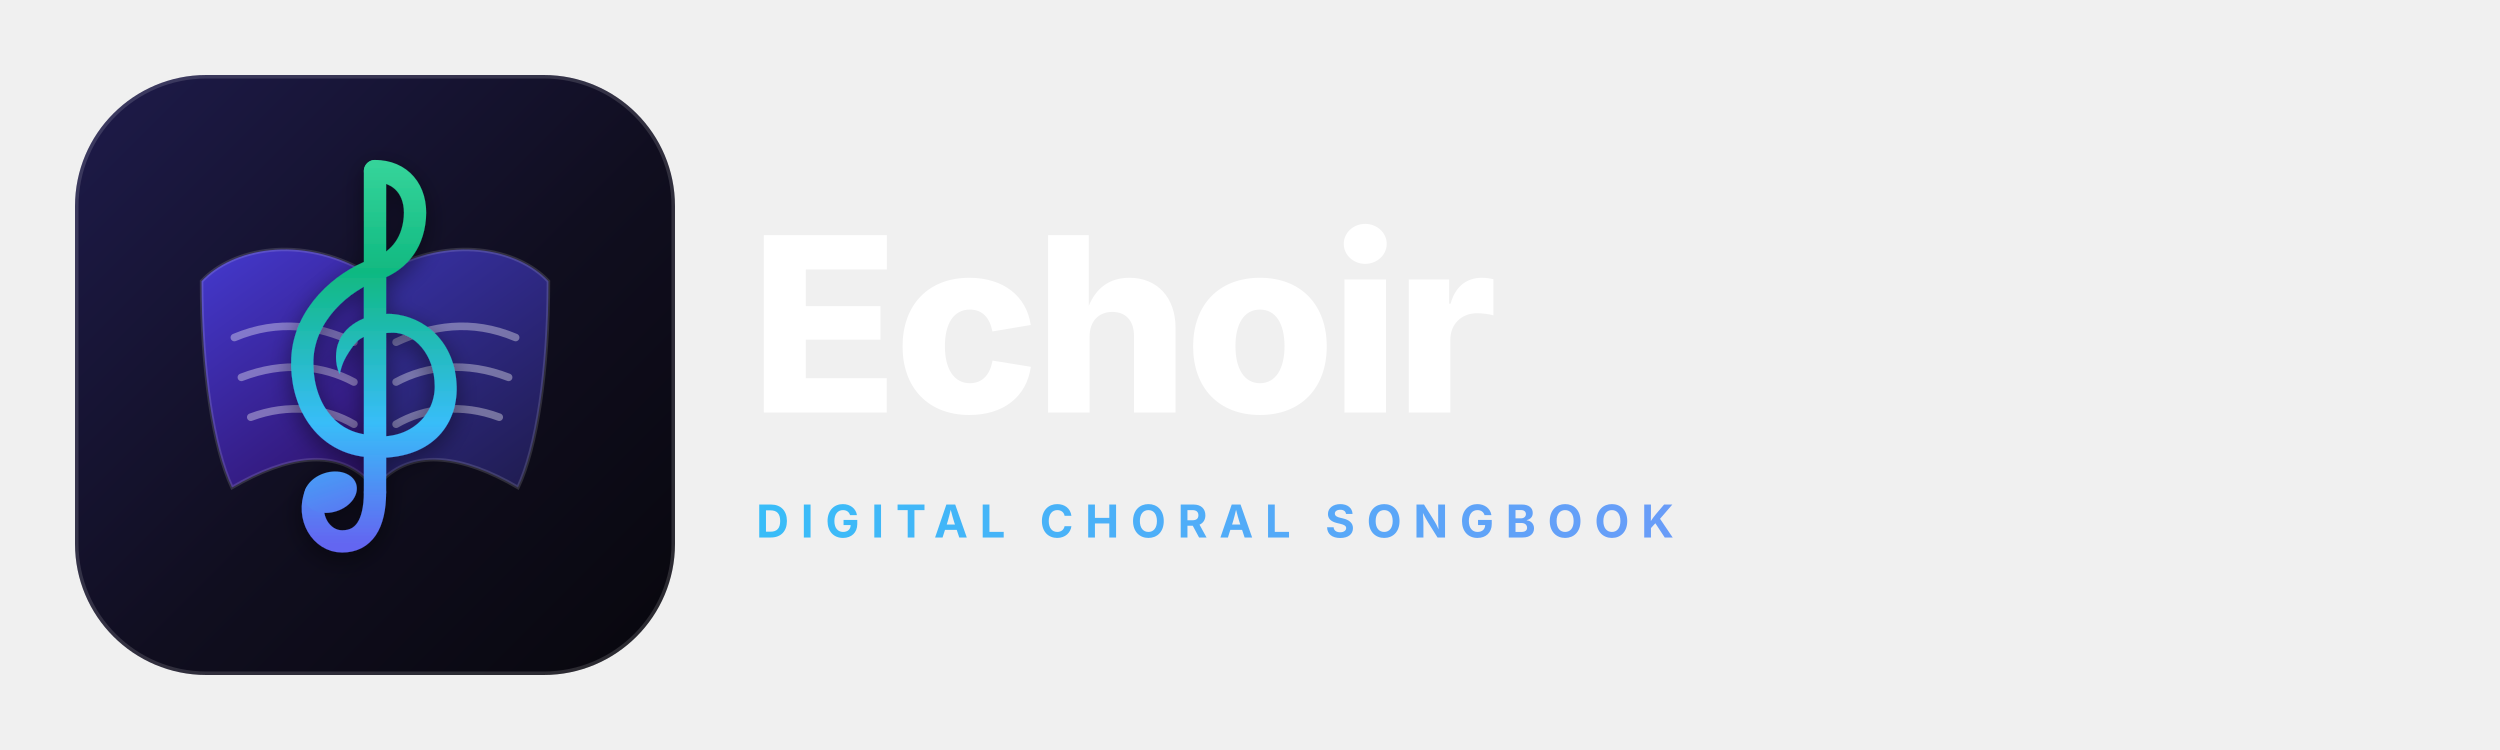
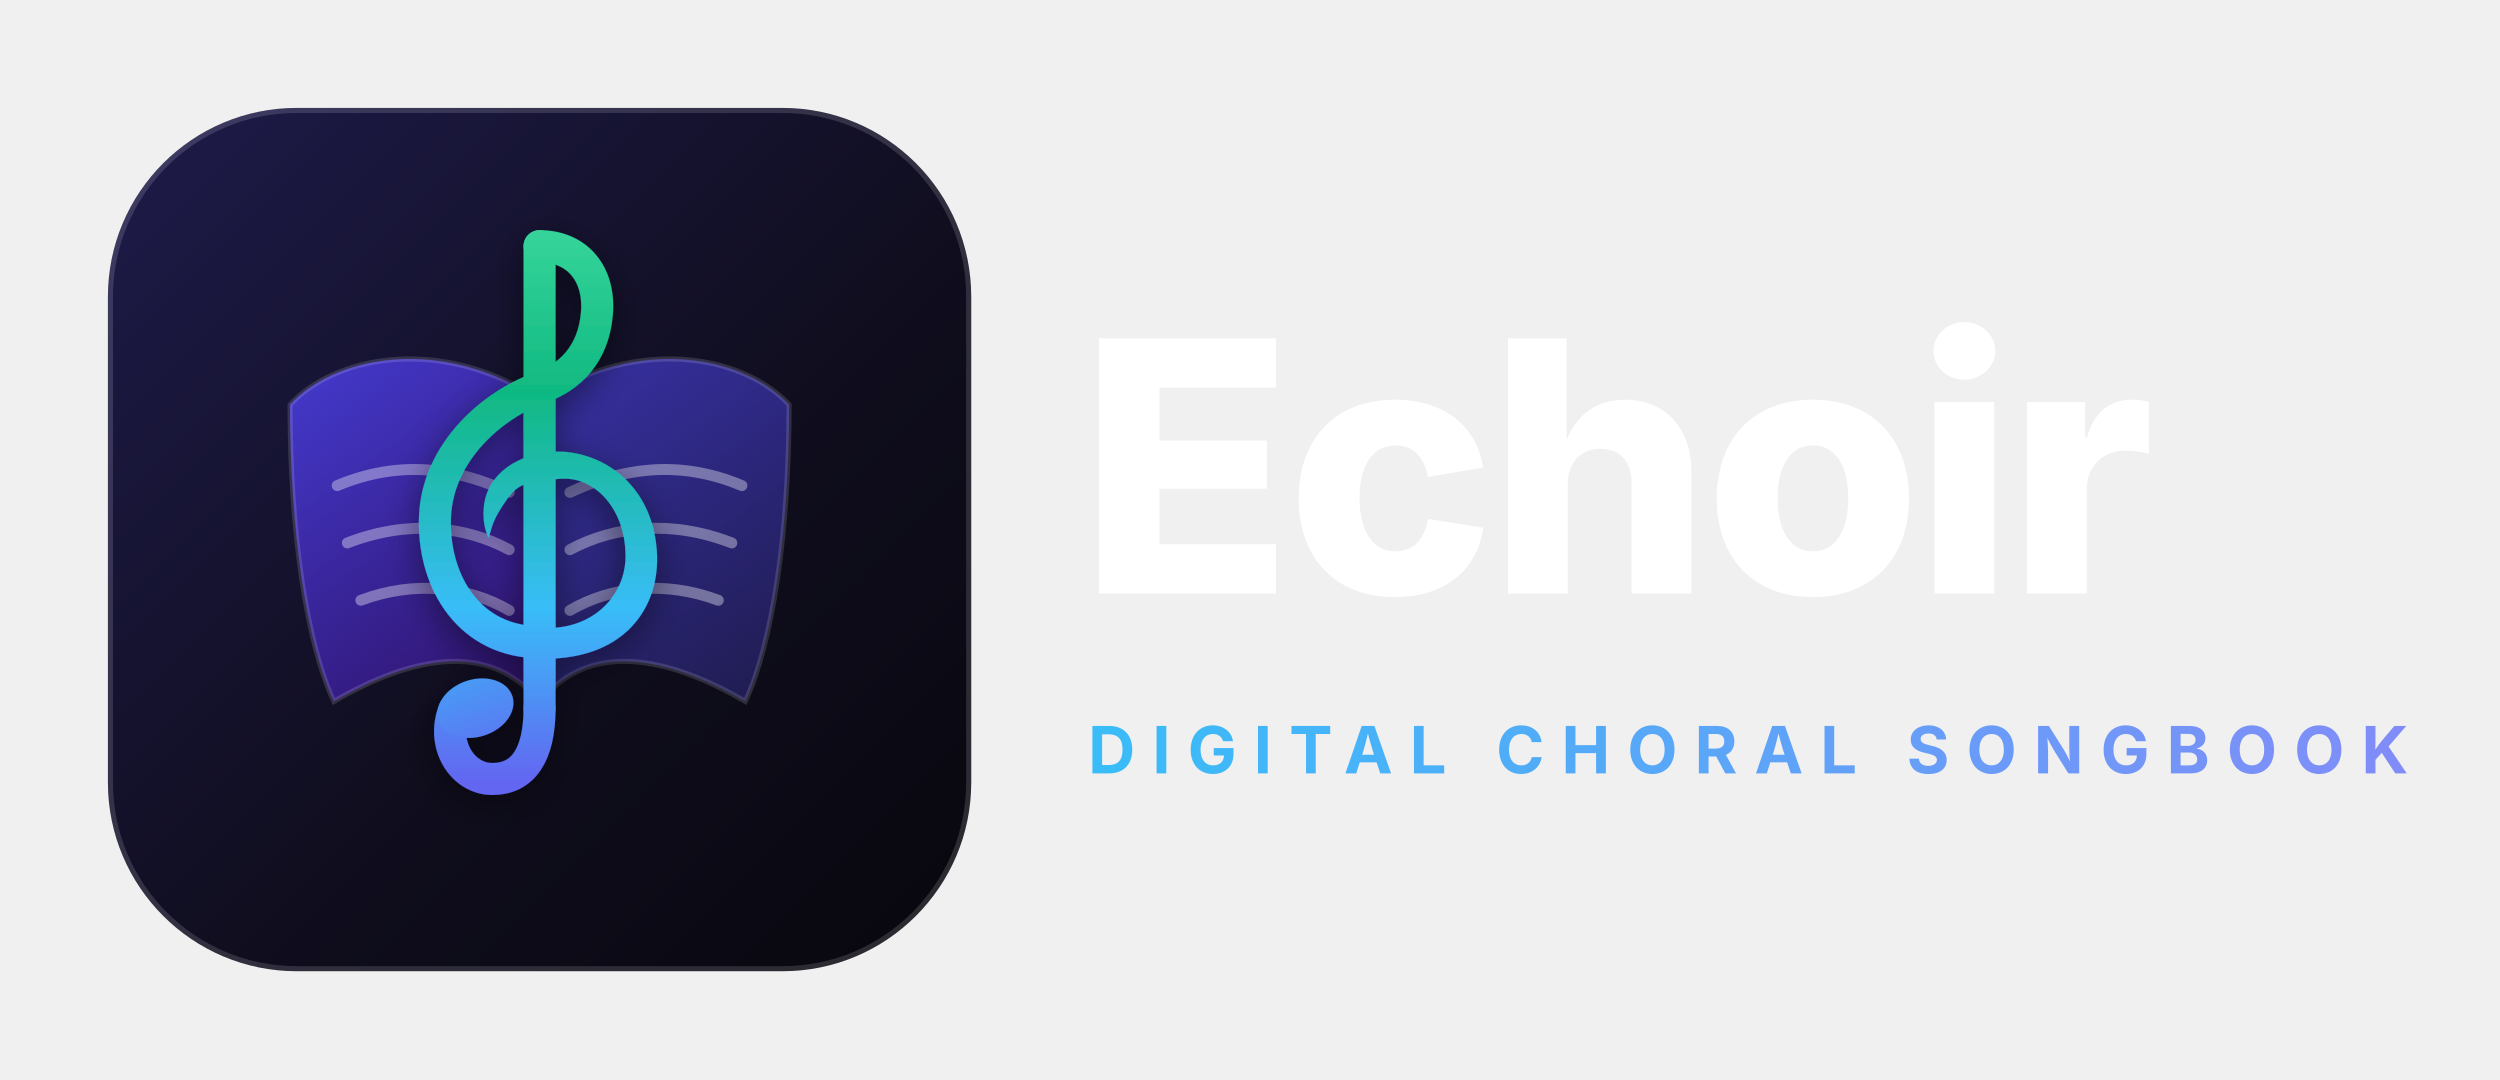
- <svg xmlns="http://www.w3.org/2000/svg" width="800" height="240" viewBox="0 0 800 240" fill="none">
+ <svg xmlns="http://www.w3.org/2000/svg" width="556" height="240" viewBox="0 0 556 240" fill="none">
  <defs>
-     <linearGradient id="wm_tagline_grad" x1="240" y1="168" x2="680" y2="168" gradientUnits="userSpaceOnUse">
+     <linearGradient id="wm_tagline_grad" x1="240" y1="168" x2="535" y2="168" gradientUnits="userSpaceOnUse">
      <stop offset="0%" stop-color="#38bdf8" />
      <stop offset="100%" stop-color="#818cf8" />
    </linearGradient>
  </defs>
  <g transform="translate(24, 24) scale(0.375)">
    <svg width="512" height="512" viewBox="0 0 512 512" fill="none">
      <defs>
        <linearGradient id="brand_bg_grad" x1="0" y1="0" x2="512" y2="512" gradientUnits="userSpaceOnUse">
          <stop offset="0%" stop-color="#1e1b4b" />
          <stop offset="55%" stop-color="#100e1f" />
          <stop offset="100%" stop-color="#08070d" />
        </linearGradient>
        <linearGradient id="brand_book_l" x1="110" y1="160" x2="256" y2="360" gradientUnits="userSpaceOnUse">
          <stop offset="0%" stop-color="#4338ca" />
          <stop offset="100%" stop-color="#2e1065" />
        </linearGradient>
        <linearGradient id="brand_book_r" x1="256" y1="160" x2="402" y2="360" gradientUnits="userSpaceOnUse">
          <stop offset="0%" stop-color="#3730a3" />
          <stop offset="100%" stop-color="#1e1b4b" />
        </linearGradient>
        <linearGradient id="brand_clef_grad" x1="256" y1="78" x2="256" y2="400" gradientUnits="userSpaceOnUse">
          <stop offset="0%" stop-color="#34d399" />
          <stop offset="28%" stop-color="#10b981" />
          <stop offset="68%" stop-color="#38bdf8" />
          <stop offset="100%" stop-color="#6366f1" />
        </linearGradient>
        <filter id="brand_shadow" x="60" y="30" width="380" height="440" filterUnits="userSpaceOnUse">
          <feDropShadow dx="0" dy="6" stdDeviation="10" flood-color="#000000" flood-opacity="0.45" />
        </filter>
      </defs>
      <rect width="512" height="512" rx="112" fill="url(#brand_bg_grad)" />
      <rect x="1.5" y="1.5" width="509" height="509" rx="110.5" stroke="rgba(255,255,255,0.14)" stroke-width="3" fill="none" />
      <path d="M 248 168 C 192 136, 134 148, 108 176 C 108 252, 118 318, 134 352 C 182 324, 222 320, 248 344 Z" fill="url(#brand_book_l)" stroke="rgba(255,255,255,0.14)" stroke-width="3" />
      <path d="M 264 168 C 320 136, 378 148, 404 176 C 404 252, 394 318, 378 352 C 330 324, 290 320, 264 344 Z" fill="url(#brand_book_r)" stroke="rgba(255,255,255,0.14)" stroke-width="3" />
      <path d="M 136 224 C 174 208, 208 214, 238 228" stroke="rgba(255,255,255,0.36)" stroke-width="6.5" stroke-linecap="round" fill="none" />
      <path d="M 142 258 C 178 244, 212 248, 238 262" stroke="rgba(255,255,255,0.36)" stroke-width="6.5" stroke-linecap="round" fill="none" />
      <path d="M 150 292 C 182 280, 214 284, 238 298" stroke="rgba(255,255,255,0.36)" stroke-width="6.5" stroke-linecap="round" fill="none" />
      <path d="M 274 228 C 304 214, 338 208, 376 224" stroke="rgba(255,255,255,0.36)" stroke-width="6.5" stroke-linecap="round" fill="none" />
      <path d="M 274 262 C 300 248, 334 244, 370 258" stroke="rgba(255,255,255,0.36)" stroke-width="6.5" stroke-linecap="round" fill="none" />
      <path d="M 274 298 C 298 284, 330 280, 362 292" stroke="rgba(255,255,255,0.36)" stroke-width="6.5" stroke-linecap="round" fill="none" />
      <g filter="url(#brand_shadow)">
        <path d="M 256 82 L 256 356" stroke="url(#brand_clef_grad)" stroke-width="19" stroke-linecap="round" />
        <path d="M 256 356 C 256 384 246 398 228 398 C 210 398 197.357 377.269 205.357 357.269" stroke="url(#brand_clef_grad)" stroke-width="19" stroke-linecap="round" stroke-linejoin="round" fill="none" />
        <ellipse cx="218" cy="356" rx="23" ry="17" transform="rotate(-18 218 356)" fill="url(#brand_clef_grad)" />
        <path d="M 256 82 C 278 82, 292 98, 290 122 C 288 146, 274 160, 256 166" stroke="url(#brand_clef_grad)" stroke-width="19" stroke-linecap="round" fill="none" />
        <path d="M 256 166 C 228 176 195.758 204.041 194 242 C 192.336 277.922 211.694 314.894 253.254 316.85" stroke="url(#brand_clef_grad)" stroke-width="19" stroke-linecap="round" fill="none" />
        <path d="M 246.72 326.134 C 304.464 331.635 326.617 297.884 325.692 265.845 C 324.589 227.651 298.28 205.895 270.28 203.895 C 252.28 202.895 230.454 210.93 224.28 229.895 C 222.897 234.143 220.987 245.135 225.812 255.172 C 227.958 248.164 227.857 244.64 236.845 231.874 C 245.833 219.108 253.541 223.965 256.409 222.428 C 259.277 220.891 265.156 219.895 271.156 219.895 C 289.156 219.895 307.013 237.912 306.972 265.983 C 306.933 292.705 281.607 315.007 246.525 306.662 L 246.72 326.134 Z" fill="url(#brand_clef_grad)" />
      </g>
    </svg>
  </g>
  <text x="240" y="132" fill="#ffffff" font-family="'Plus Jakarta Sans', system-ui, -apple-system, sans-serif" font-size="78" font-weight="800" letter-spacing="-1.5">Echoir</text>
  <text x="242" y="172" fill="url(#wm_tagline_grad)" font-family="'Plus Jakarta Sans', system-ui, -apple-system, sans-serif" font-size="14.5" font-weight="700" letter-spacing="3.8">DIGITAL CHORAL SONGBOOK</text>
</svg>
